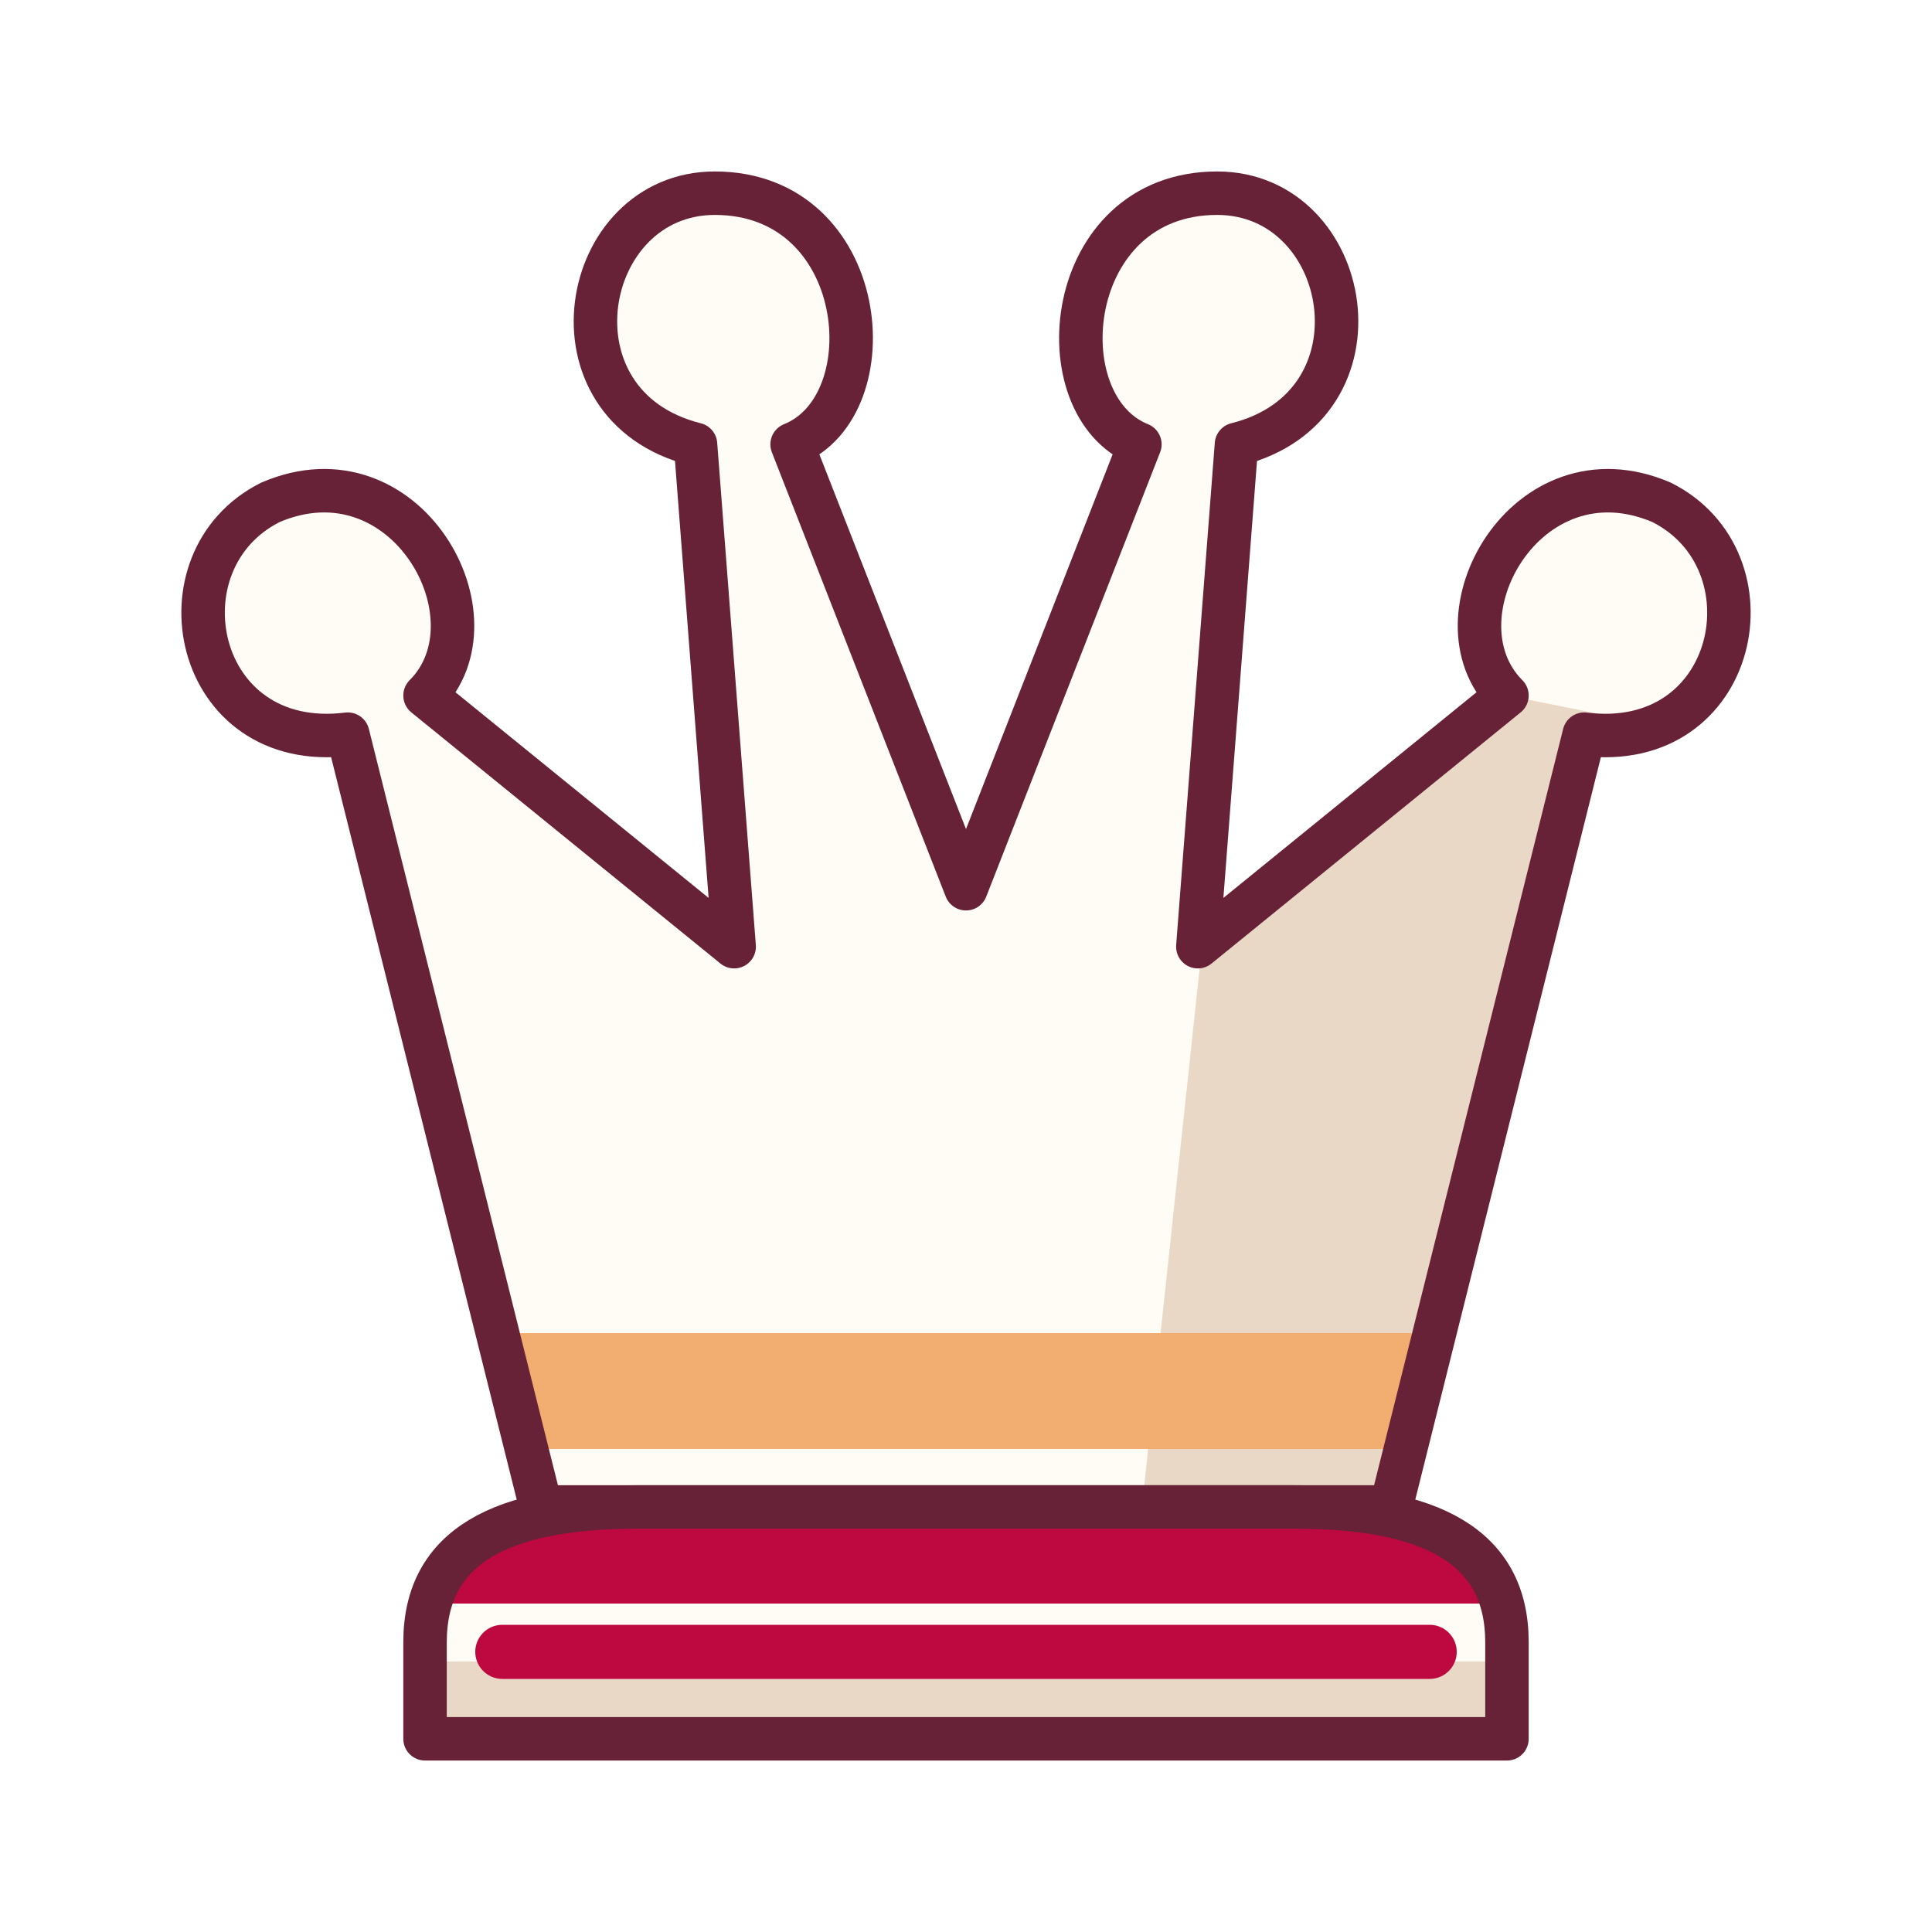
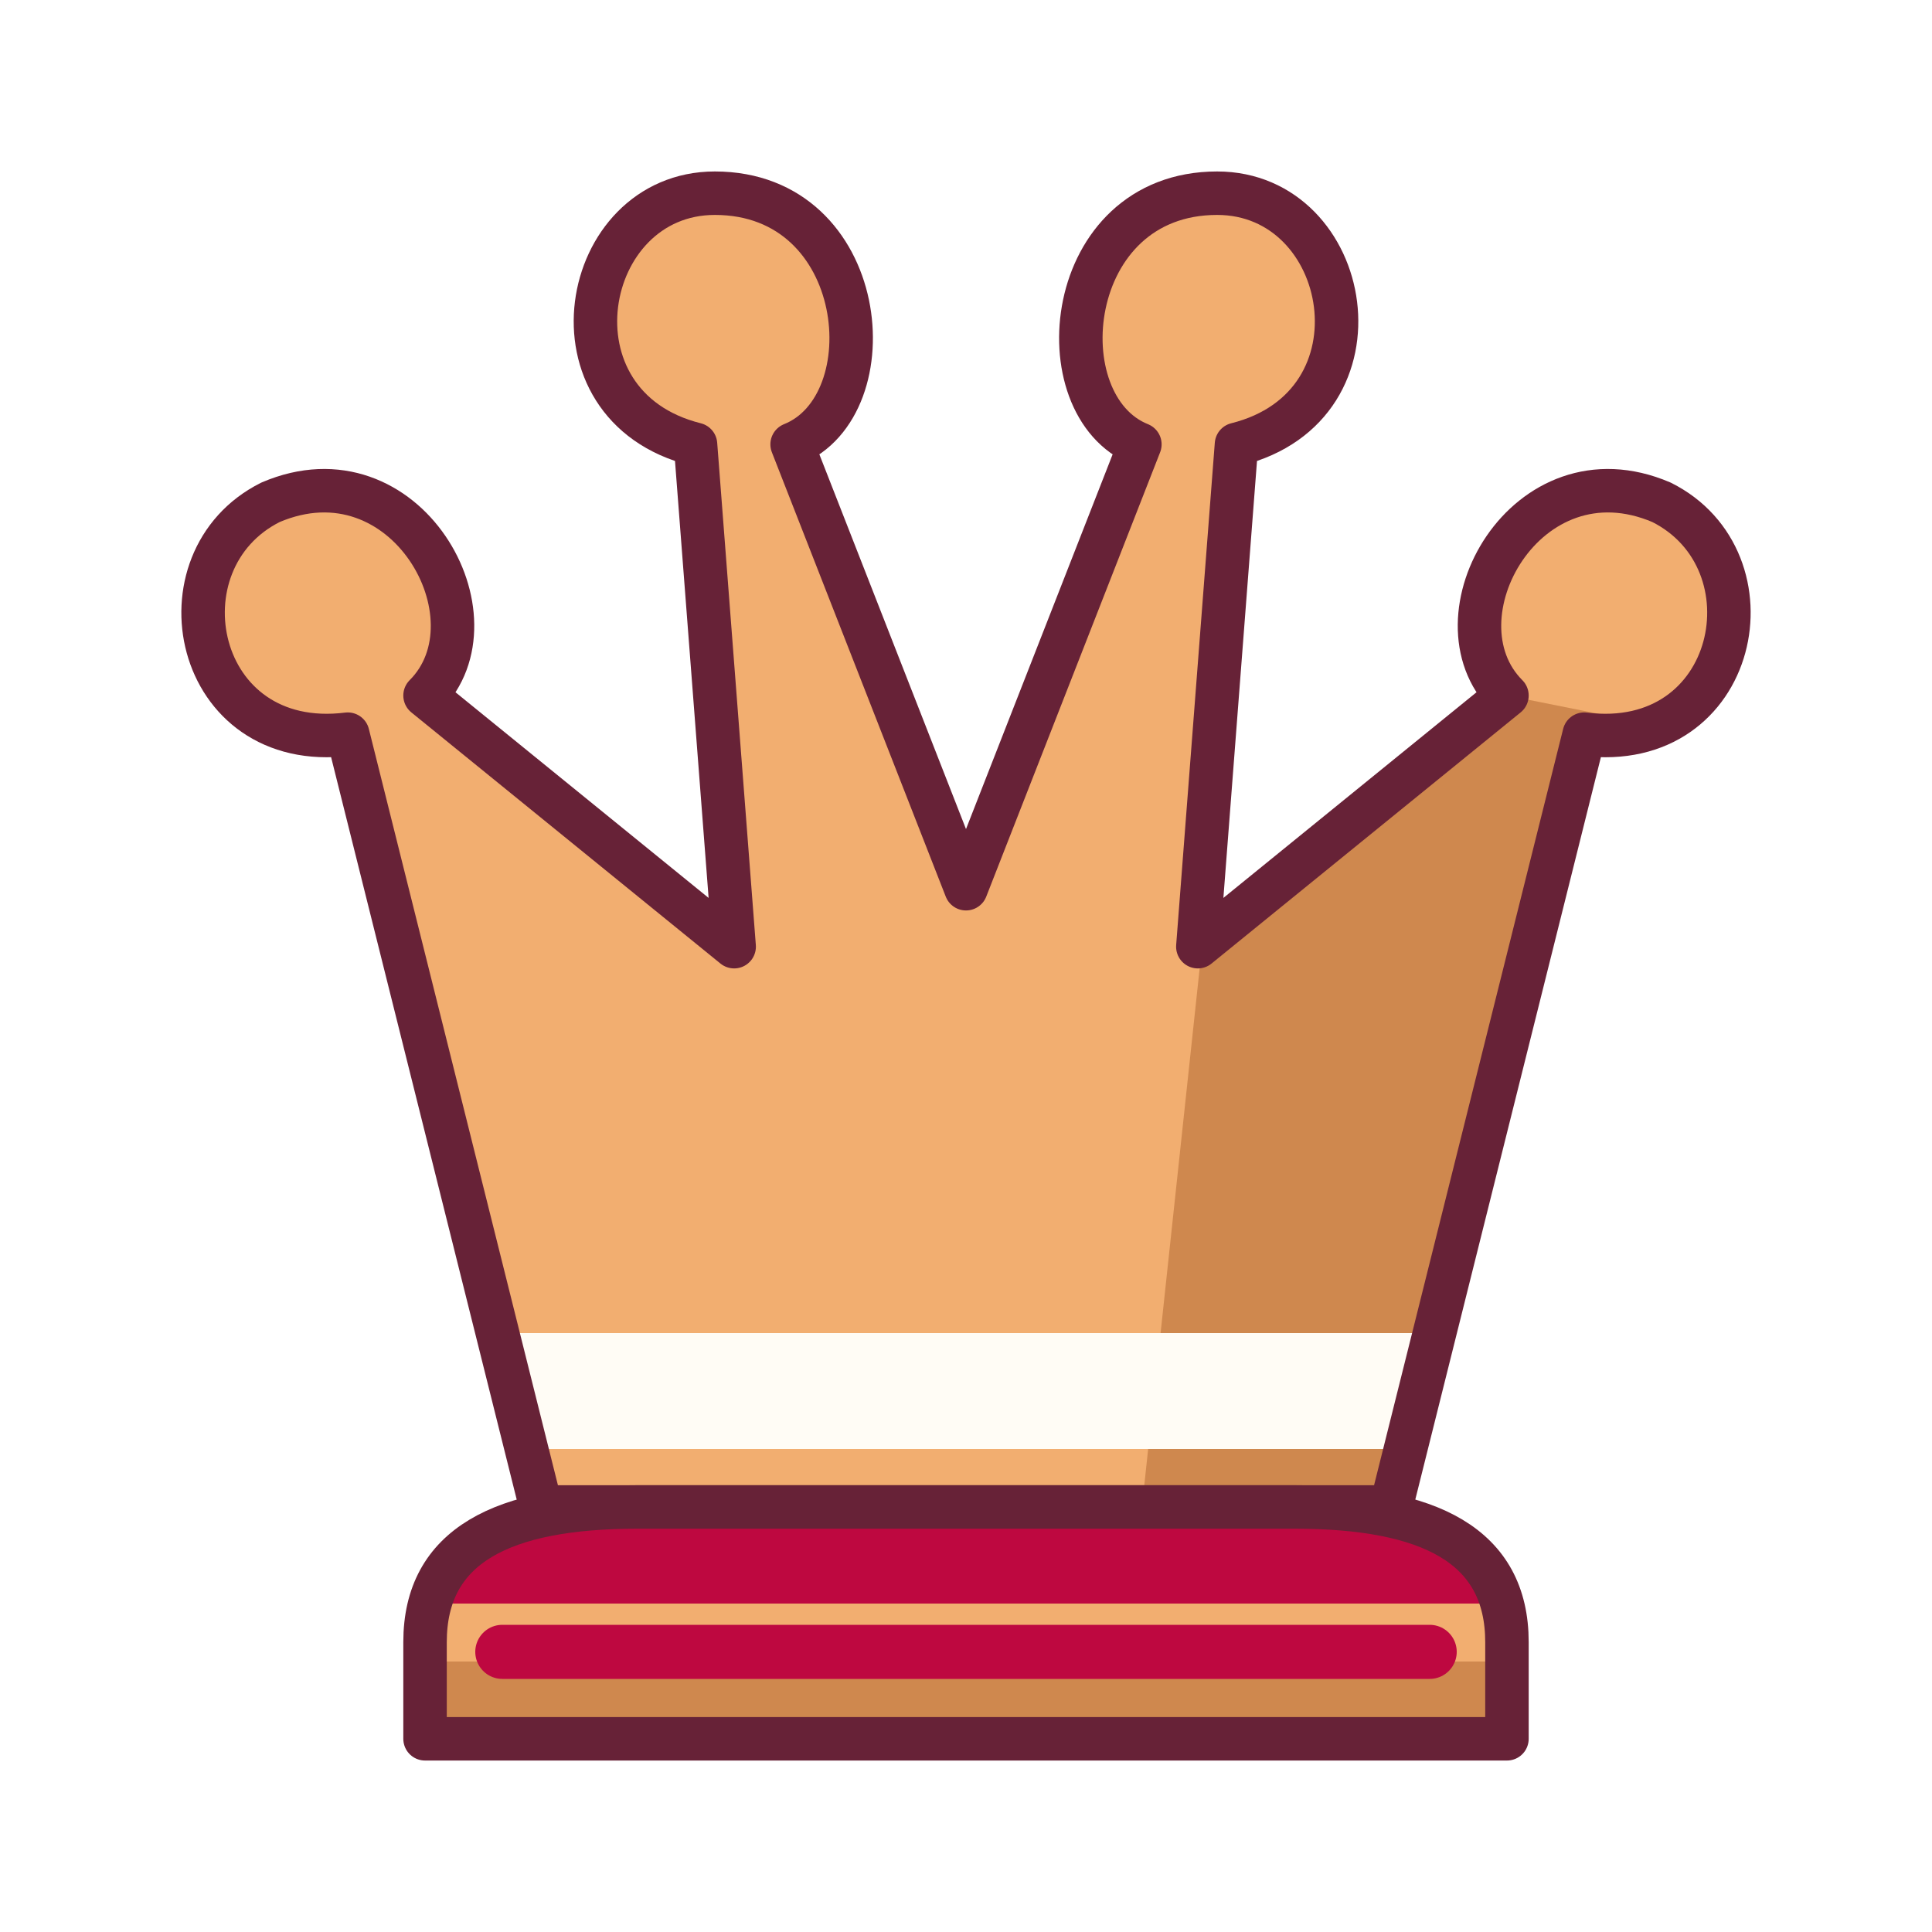
<svg xmlns="http://www.w3.org/2000/svg" viewBox="0 -1 100 100">
-   <g fill="#FFFCF5" stroke="#672237" stroke-width="2.25" stroke-linejoin="round" stroke-linecap="round">
-     <path d="M28 77 L18 37 C10 38 8 28 14 25 C21 22 26 31 22 35 L38 48 L36 22 C28 20 30 9 37 9 C45 9 46 20 41 22 L50 45 L59 22 C54 20 55 9 63 9 C70 9 72 20 64 22 L62 48 L78 35 C74 31 79 22 86 25 C92 28 90 38 82 37 L72 77 Z" fill="#FFFCF5" stroke="none" fill-rule="evenodd" />
+   <g fill="#F2AE70" stroke="#672237" stroke-width="2.25" stroke-linejoin="round" stroke-linecap="round">
+     <path d="M28 77 L18 37 C10 38 8 28 14 25 C21 22 26 31 22 35 L38 48 L36 22 C28 20 30 9 37 9 C45 9 46 20 41 22 L50 45 L59 22 C54 20 55 9 63 9 C70 9 72 20 64 22 L62 48 L78 35 C74 31 79 22 86 25 C92 28 90 38 82 37 L72 77 Z" fill="#F2AE70" stroke="none" fill-rule="evenodd" />
    <defs>
      <clipPath id="s8">
        <path d="M28 77 L18 37 C10 38 8 28 14 25 C21 22 26 31 22 35 L38 48 L36 22 C28 20 30 9 37 9 C45 9 46 20 41 22 L50 45 L59 22 C54 20 55 9 63 9 C70 9 72 20 64 22 L62 48 L78 35 C74 31 79 22 86 25 C92 28 90 38 82 37 L72 77 Z" clip-rule="evenodd" />
      </clipPath>
    </defs>
-     <path d="M65 22 L62 48 L78 35 L83 36 L72 78 H59 Z" fill="#E9D8C5" stroke="none" clip-path="url(#s8)" />
+     <path d="M65 22 L62 48 L78 35 L83 36 L72 78 H59 Z" fill="#CF884E" stroke="none" clip-path="url(#s8)" />
    <g stroke="none" clip-path="url(#s8)">
-       <path d="M10 68 H90 V74 H10 Z" fill="#F2AE70" />
+       <path d="M10 68 H90 V74 H10 Z" fill="#FFFCF5" />
      <path d="M10 78 H90 V82 H10 Z" fill="#BE0840" />
    </g>
    <path d="M28 77 L18 37 C10 38 8 28 14 25 C21 22 26 31 22 35 L38 48 L36 22 C28 20 30 9 37 9 C45 9 46 20 41 22 L50 45 L59 22 C54 20 55 9 63 9 C70 9 72 20 64 22 L62 48 L78 35 C74 31 79 22 86 25 C92 28 90 38 82 37 L72 77 Z" fill="none" />
-     <path d="M22 89 V84 C22 79 26 77 33 77 H67 C74 77 78 79 78 84 V89 Z" fill="#FFFCF5" stroke="none" fill-rule="evenodd" />
+     <path d="M22 89 V84 C22 79 26 77 33 77 H67 C74 77 78 79 78 84 V89 Z" fill="#F2AE70" stroke="none" fill-rule="evenodd" />
    <defs>
      <clipPath id="s9">
        <path d="M22 89 V84 C22 79 26 77 33 77 H67 C74 77 78 79 78 84 V89 Z" clip-rule="evenodd" />
      </clipPath>
    </defs>
-     <path d="M21 85 H79 V90 H21 Z" fill="#E9D8C5" stroke="none" clip-path="url(#s9)" />
+     <path d="M21 85 H79 V90 H21 Z" fill="#CF884E" stroke="none" clip-path="url(#s9)" />
    <g stroke="none" clip-path="url(#s9)">
-       <path d="M10 68 H90 V74 H10 Z" fill="#F2AE70" />
+       <path d="M10 68 H90 V74 H10 Z" fill="#FFFCF5" />
      <path d="M10 78 H90 V82 H10 Z" fill="#BE0840" />
    </g>
    <path d="M22 89 V84 C22 79 26 77 33 77 H67 C74 77 78 79 78 84 V89 Z" fill="none" />
    <path d="M26 84.5 H74" fill="none" stroke="#BE0840" stroke-width="2.8" stroke-linecap="round" />
  </g>
</svg>
